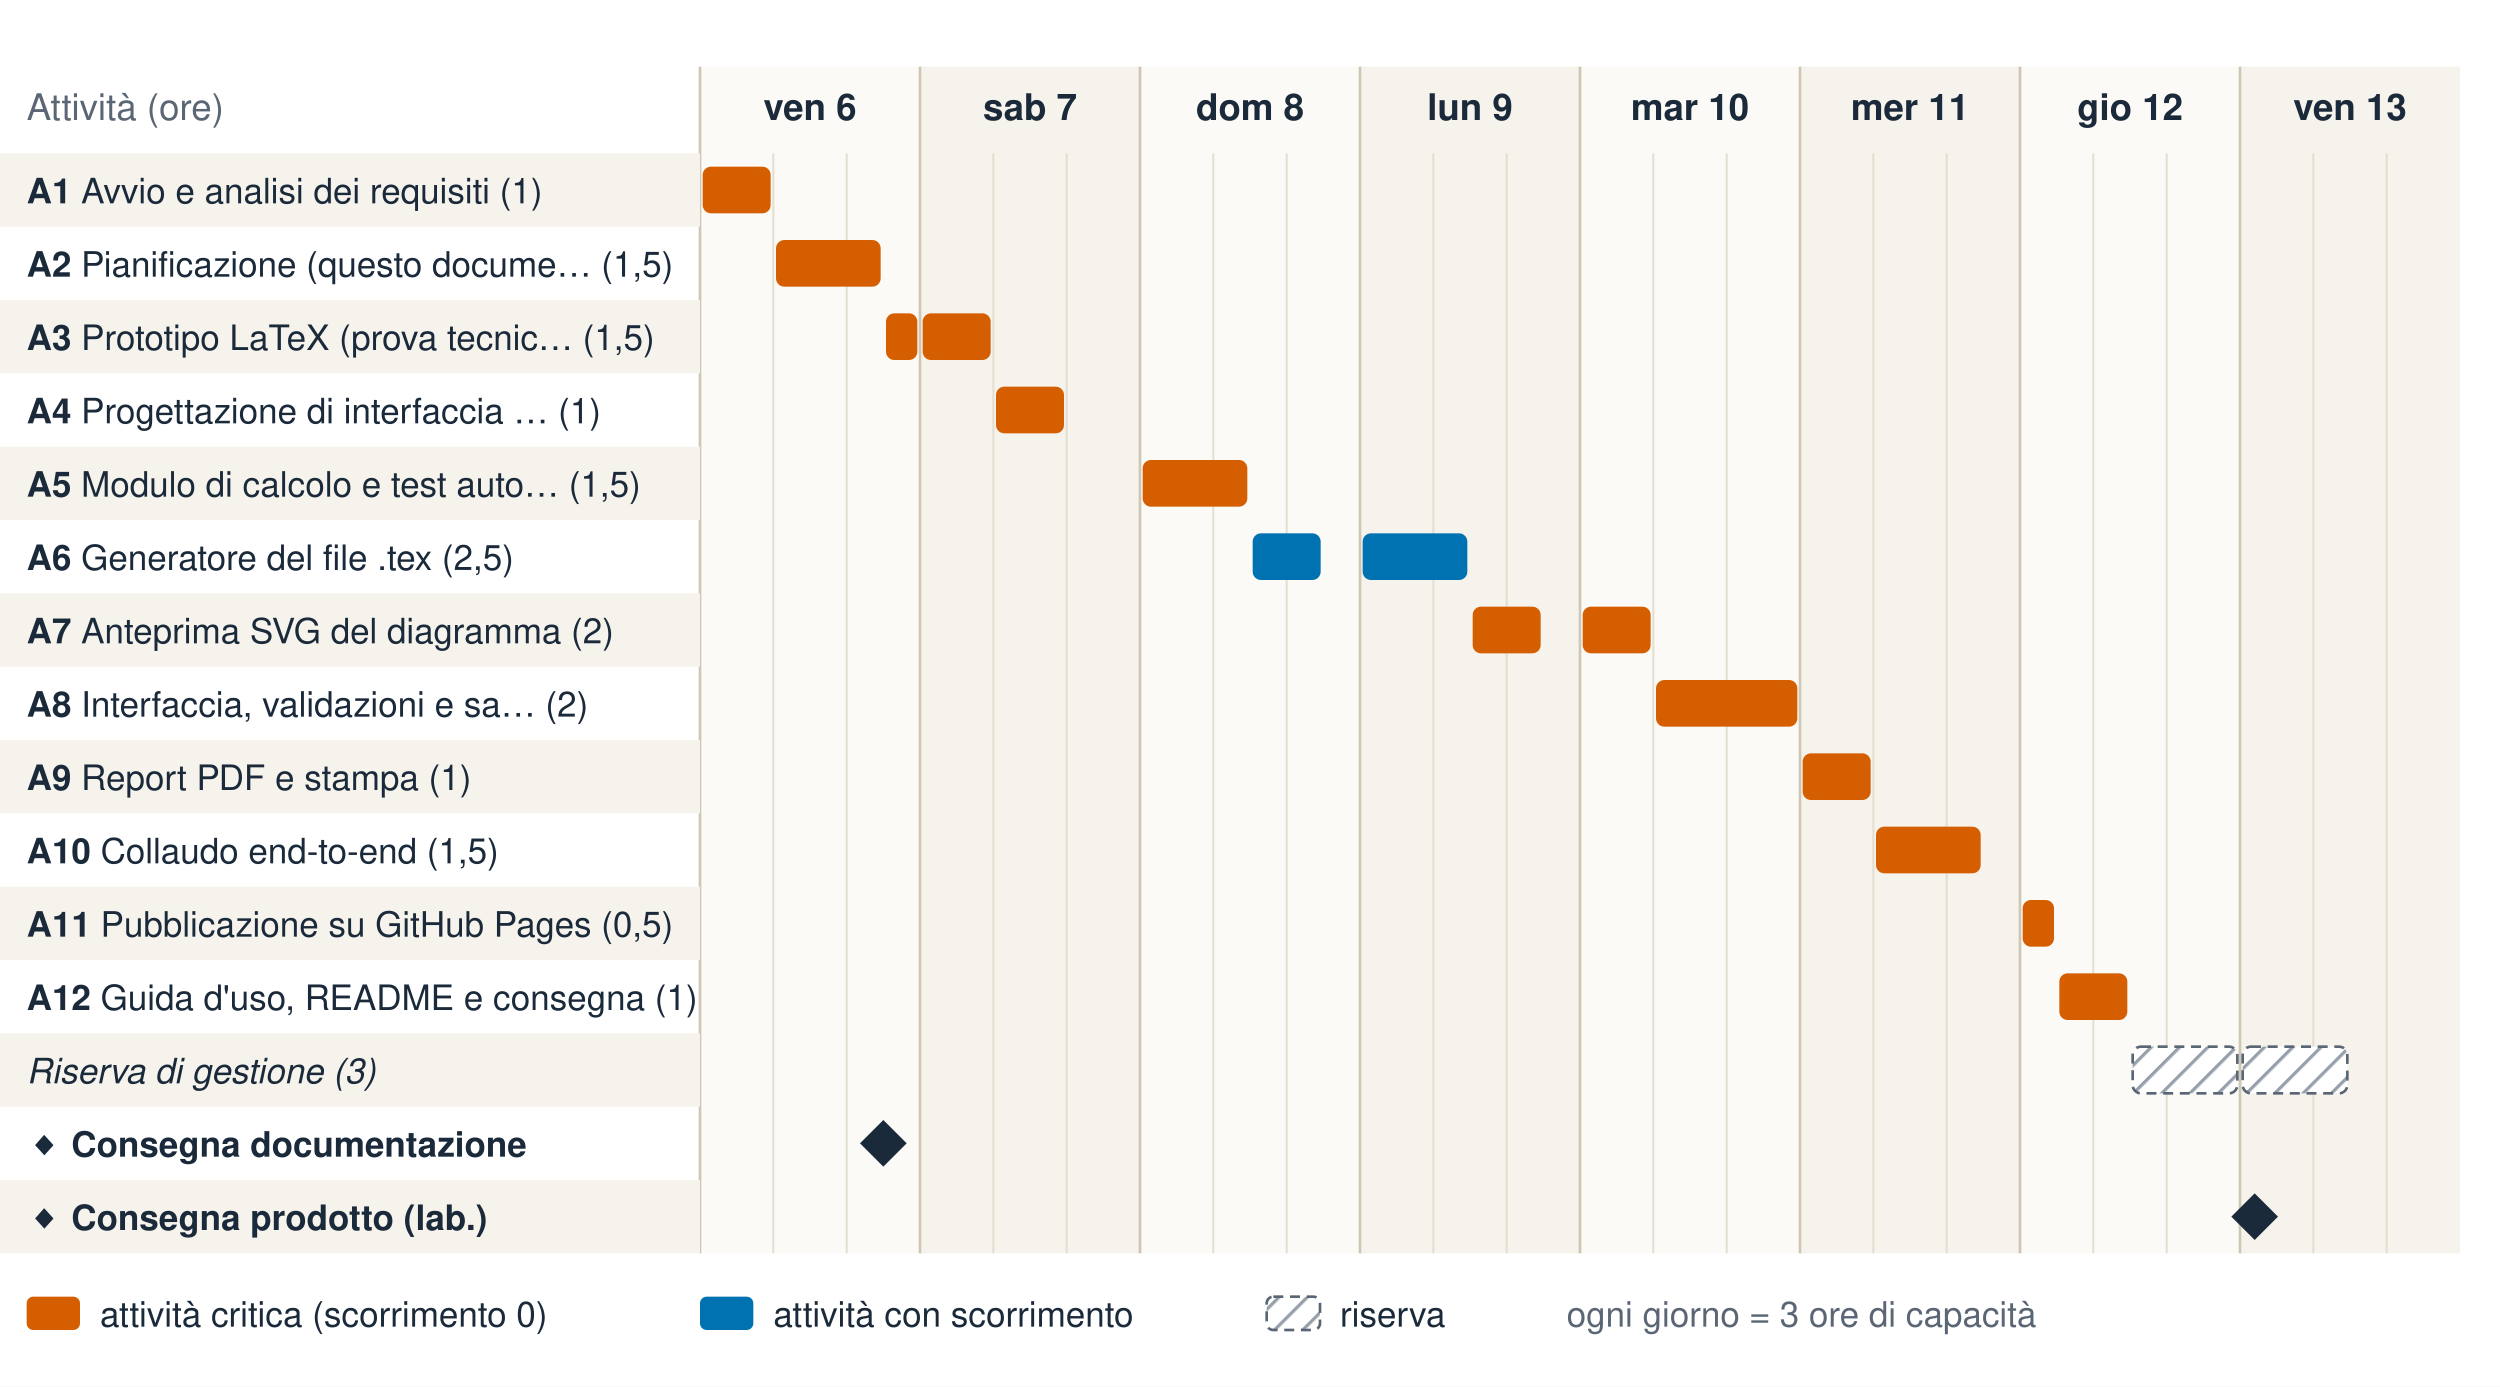
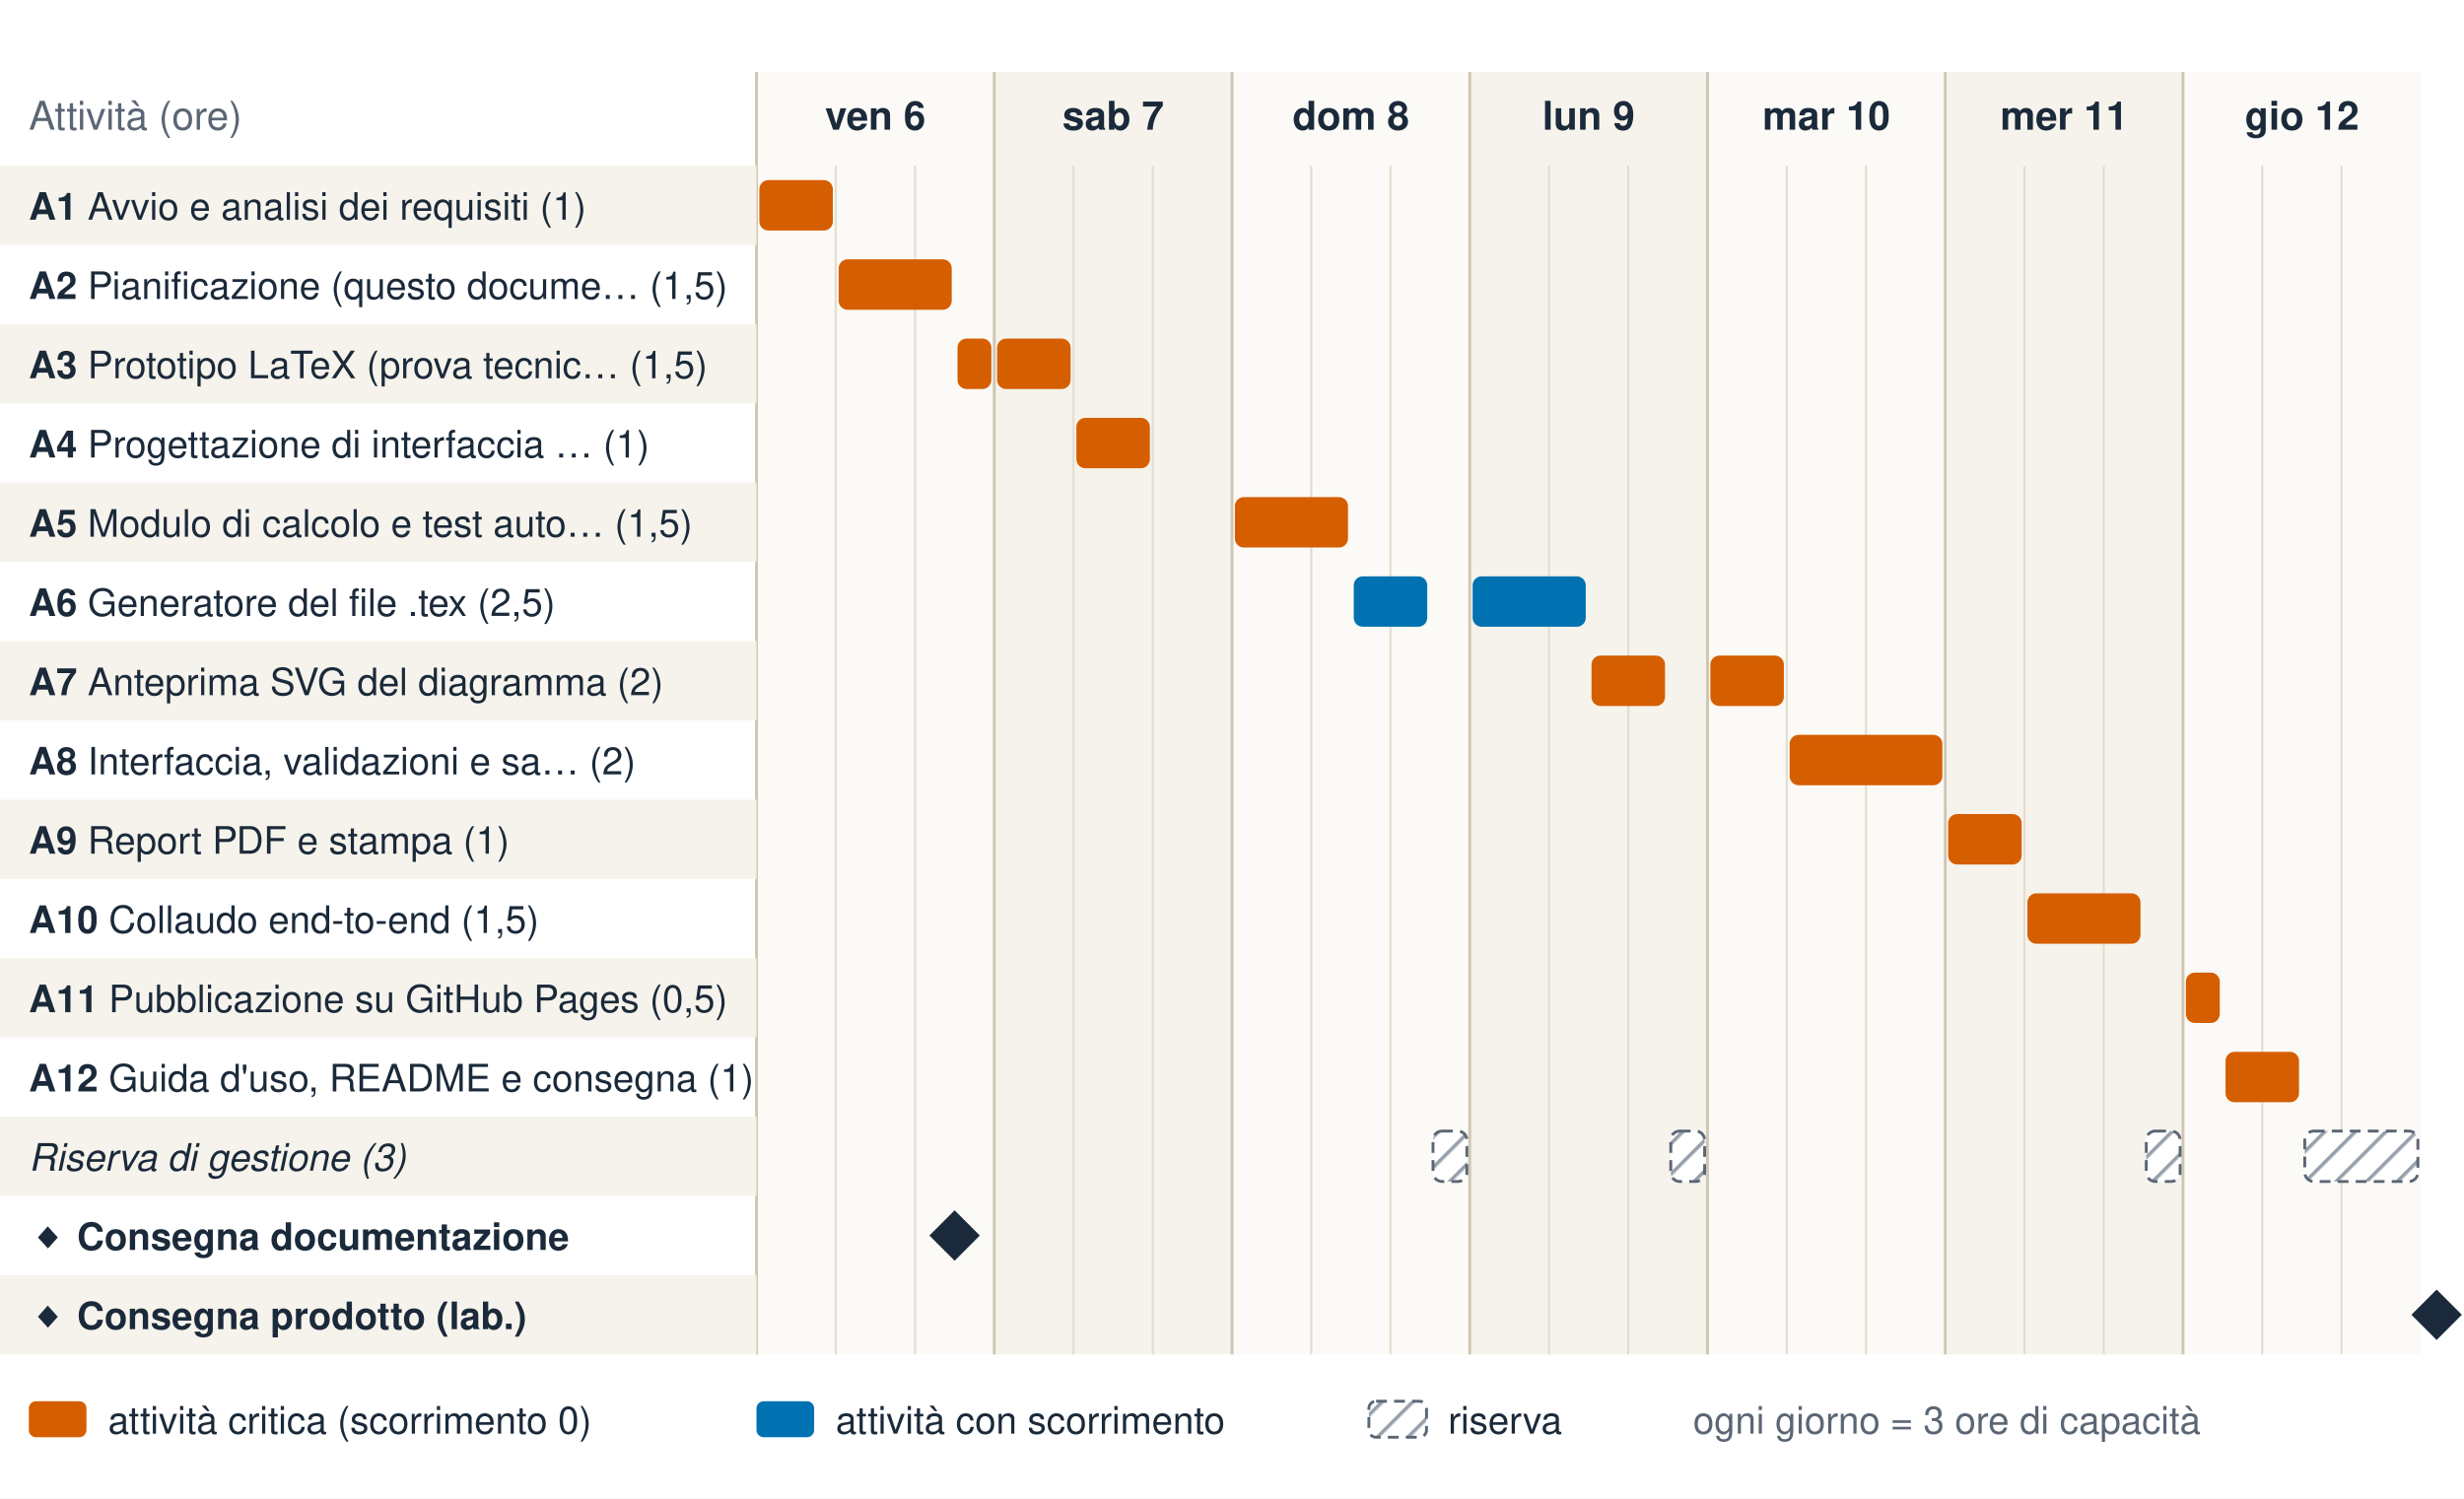
- <svg xmlns="http://www.w3.org/2000/svg" viewBox="0 0 750 416" width="750" height="416" font-family="Helvetica, Arial, sans-serif" role="img" aria-label="Diagramma di Gantt del progetto">
-   <rect width="750" height="416" fill="#fff" />
+ <svg xmlns="http://www.w3.org/2000/svg" viewBox="0 0 684 416" width="684" height="416" font-family="Helvetica, Arial, sans-serif" role="img" aria-label="Diagramma di Gantt del progetto">
+   <rect width="684" height="416" fill="#fff" />
  <rect x="210" y="20" width="66" height="356" fill="#fbfaf6" />
  <text x="243" y="36" font-size="11" text-anchor="middle" fill="#1b2a3a" font-weight="bold">ven 6</text>
  <line x1="232" y1="46" x2="232" y2="376" stroke="#e4ded0" stroke-width="0.6" />
  <line x1="254" y1="46" x2="254" y2="376" stroke="#e4ded0" stroke-width="0.6" />
  <line x1="210" y1="20" x2="210" y2="376" stroke="#cfc6b3" stroke-width="0.8" />
  <rect x="276" y="20" width="66" height="356" fill="#f6f3ec" />
  <text x="309" y="36" font-size="11" text-anchor="middle" fill="#1b2a3a" font-weight="bold">sab 7</text>
  <line x1="298" y1="46" x2="298" y2="376" stroke="#e4ded0" stroke-width="0.6" />
  <line x1="320" y1="46" x2="320" y2="376" stroke="#e4ded0" stroke-width="0.6" />
  <line x1="276" y1="20" x2="276" y2="376" stroke="#cfc6b3" stroke-width="0.8" />
  <rect x="342" y="20" width="66" height="356" fill="#fbfaf6" />
  <text x="375" y="36" font-size="11" text-anchor="middle" fill="#1b2a3a" font-weight="bold">dom 8</text>
  <line x1="364" y1="46" x2="364" y2="376" stroke="#e4ded0" stroke-width="0.6" />
  <line x1="386" y1="46" x2="386" y2="376" stroke="#e4ded0" stroke-width="0.6" />
  <line x1="342" y1="20" x2="342" y2="376" stroke="#cfc6b3" stroke-width="0.8" />
  <rect x="408" y="20" width="66" height="356" fill="#f6f3ec" />
  <text x="441" y="36" font-size="11" text-anchor="middle" fill="#1b2a3a" font-weight="bold">lun 9</text>
  <line x1="430" y1="46" x2="430" y2="376" stroke="#e4ded0" stroke-width="0.6" />
  <line x1="452" y1="46" x2="452" y2="376" stroke="#e4ded0" stroke-width="0.6" />
  <line x1="408" y1="20" x2="408" y2="376" stroke="#cfc6b3" stroke-width="0.8" />
  <rect x="474" y="20" width="66" height="356" fill="#fbfaf6" />
  <text x="507" y="36" font-size="11" text-anchor="middle" fill="#1b2a3a" font-weight="bold">mar 10</text>
  <line x1="496" y1="46" x2="496" y2="376" stroke="#e4ded0" stroke-width="0.6" />
  <line x1="518" y1="46" x2="518" y2="376" stroke="#e4ded0" stroke-width="0.6" />
  <line x1="474" y1="20" x2="474" y2="376" stroke="#cfc6b3" stroke-width="0.8" />
  <rect x="540" y="20" width="66" height="356" fill="#f6f3ec" />
  <text x="573" y="36" font-size="11" text-anchor="middle" fill="#1b2a3a" font-weight="bold">mer 11</text>
  <line x1="562" y1="46" x2="562" y2="376" stroke="#e4ded0" stroke-width="0.6" />
  <line x1="584" y1="46" x2="584" y2="376" stroke="#e4ded0" stroke-width="0.6" />
  <line x1="540" y1="20" x2="540" y2="376" stroke="#cfc6b3" stroke-width="0.8" />
  <rect x="606" y="20" width="66" height="356" fill="#fbfaf6" />
  <text x="639" y="36" font-size="11" text-anchor="middle" fill="#1b2a3a" font-weight="bold">gio 12</text>
  <line x1="628" y1="46" x2="628" y2="376" stroke="#e4ded0" stroke-width="0.6" />
  <line x1="650" y1="46" x2="650" y2="376" stroke="#e4ded0" stroke-width="0.6" />
  <line x1="606" y1="20" x2="606" y2="376" stroke="#cfc6b3" stroke-width="0.8" />
-   <rect x="672" y="20" width="66" height="356" fill="#f6f3ec" />
-   <text x="705" y="36" font-size="11" text-anchor="middle" fill="#1b2a3a" font-weight="bold">ven 13</text>
-   <line x1="694" y1="46" x2="694" y2="376" stroke="#e4ded0" stroke-width="0.6" />
-   <line x1="716" y1="46" x2="716" y2="376" stroke="#e4ded0" stroke-width="0.6" />
-   <line x1="672" y1="20" x2="672" y2="376" stroke="#cfc6b3" stroke-width="0.8" />
  <text x="8" y="36" font-size="11" fill="#5b6675">Attività (ore)</text>
  <rect x="0" y="46" width="210" height="22" fill="#f6f3ec" />
  <text x="8" y="61" font-size="10.5" fill="#1b2a3a">
    <tspan font-weight="bold">A1</tspan> Avvio e analisi dei requisiti (1)</text>
  <rect x="210.8" y="50" width="20.4" height="14" rx="2.5" fill="#D55E00" />
  <text x="8" y="83" font-size="10.5" fill="#1b2a3a">
    <tspan font-weight="bold">A2</tspan> Pianificazione (questo docume… (1,5)</text>
  <rect x="232.8" y="72" width="31.4" height="14" rx="2.5" fill="#D55E00" />
  <rect x="0" y="90" width="210" height="22" fill="#f6f3ec" />
  <text x="8" y="105" font-size="10.5" fill="#1b2a3a">
    <tspan font-weight="bold">A3</tspan> Prototipo LaTeX (prova tecnic… (1,5)</text>
  <rect x="265.8" y="94" width="9.4" height="14" rx="2.5" fill="#D55E00" />
  <rect x="276.8" y="94" width="20.4" height="14" rx="2.5" fill="#D55E00" />
  <text x="8" y="127" font-size="10.5" fill="#1b2a3a">
    <tspan font-weight="bold">A4</tspan> Progettazione di interfaccia … (1)</text>
  <rect x="298.8" y="116" width="20.4" height="14" rx="2.5" fill="#D55E00" />
  <rect x="0" y="134" width="210" height="22" fill="#f6f3ec" />
  <text x="8" y="149" font-size="10.5" fill="#1b2a3a">
    <tspan font-weight="bold">A5</tspan> Modulo di calcolo e test auto… (1,5)</text>
  <rect x="342.8" y="138" width="31.4" height="14" rx="2.5" fill="#D55E00" />
  <text x="8" y="171" font-size="10.5" fill="#1b2a3a">
    <tspan font-weight="bold">A6</tspan> Generatore del file .tex (2,5)</text>
  <rect x="375.8" y="160" width="20.4" height="14" rx="2.5" fill="#0072B2" />
  <rect x="408.8" y="160" width="31.4" height="14" rx="2.5" fill="#0072B2" />
  <rect x="0" y="178" width="210" height="22" fill="#f6f3ec" />
  <text x="8" y="193" font-size="10.5" fill="#1b2a3a">
    <tspan font-weight="bold">A7</tspan> Anteprima SVG del diagramma (2)</text>
  <rect x="441.8" y="182" width="20.4" height="14" rx="2.5" fill="#D55E00" />
  <rect x="474.8" y="182" width="20.4" height="14" rx="2.5" fill="#D55E00" />
  <text x="8" y="215" font-size="10.5" fill="#1b2a3a">
    <tspan font-weight="bold">A8</tspan> Interfaccia, validazioni e sa… (2)</text>
  <rect x="496.8" y="204" width="42.4" height="14" rx="2.5" fill="#D55E00" />
  <rect x="0" y="222" width="210" height="22" fill="#f6f3ec" />
  <text x="8" y="237" font-size="10.5" fill="#1b2a3a">
    <tspan font-weight="bold">A9</tspan> Report PDF e stampa (1)</text>
  <rect x="540.8" y="226" width="20.4" height="14" rx="2.5" fill="#D55E00" />
  <text x="8" y="259" font-size="10.5" fill="#1b2a3a">
    <tspan font-weight="bold">A10</tspan> Collaudo end-to-end (1,5)</text>
  <rect x="562.8" y="248" width="31.4" height="14" rx="2.5" fill="#D55E00" />
  <rect x="0" y="266" width="210" height="22" fill="#f6f3ec" />
  <text x="8" y="281" font-size="10.5" fill="#1b2a3a">
    <tspan font-weight="bold">A11</tspan> Pubblicazione su GitHub Pages (0,5)</text>
  <rect x="606.8" y="270" width="9.4" height="14" rx="2.5" fill="#D55E00" />
  <text x="8" y="303" font-size="10.5" fill="#1b2a3a">
    <tspan font-weight="bold">A12</tspan> Guida d'uso, README e consegna (1)</text>
  <rect x="617.8" y="292" width="20.4" height="14" rx="2.5" fill="#D55E00" />
  <rect x="0" y="310" width="210" height="22" fill="#f6f3ec" />
  <text x="8" y="325" font-size="10.5" fill="#1b2a3a" font-style="italic">Riserva di gestione (3)</text>
+   <rect x="397.8" y="314" width="9.4" height="14" rx="2.5" fill="url(#tratteggio)" stroke="#5b6675" stroke-width="0.8" stroke-dasharray="3 2" />
+   <rect x="463.8" y="314" width="9.4" height="14" rx="2.5" fill="url(#tratteggio)" stroke="#5b6675" stroke-width="0.8" stroke-dasharray="3 2" />
+   <rect x="595.8" y="314" width="9.4" height="14" rx="2.5" fill="url(#tratteggio)" stroke="#5b6675" stroke-width="0.8" stroke-dasharray="3 2" />
  <rect x="639.8" y="314" width="31.4" height="14" rx="2.5" fill="url(#tratteggio)" stroke="#5b6675" stroke-width="0.8" stroke-dasharray="3 2" />
-   <rect x="672.8" y="314" width="31.4" height="14" rx="2.5" fill="url(#tratteggio)" stroke="#5b6675" stroke-width="0.8" stroke-dasharray="3 2" />
  <text x="8" y="347" font-size="10.5" fill="#1b2a3a" font-weight="bold">◆ Consegna documentazione</text>
  <path d="M265 336 L272 343 L265 350 L258 343 Z" fill="#1b2a3a" />
  <rect x="0" y="354" width="210" height="22" fill="#f6f3ec" />
  <text x="8" y="369" font-size="10.5" fill="#1b2a3a" font-weight="bold">◆ Consegna prodotto (lab.)</text>
  <path d="M676.4 358 L683.4 365 L676.4 372 L669.4 365 Z" fill="#1b2a3a" />
  <defs>
    <pattern id="tratteggio" width="6" height="6" patternUnits="userSpaceOnUse" patternTransform="rotate(45)">
      <rect width="6" height="6" fill="#fff" />
      <line x1="0" y1="0" x2="0" y2="6" stroke="#9aa3ad" stroke-width="2" />
    </pattern>
  </defs>
  <rect x="8" y="389" width="16" height="10" rx="2" fill="#D55E00" />
  <text x="30" y="398" font-size="10.5" fill="#1b2a3a">attività critica (scorrimento 0)</text>
  <rect x="210" y="389" width="16" height="10" rx="2" fill="#0072B2" />
  <text x="232" y="398" font-size="10.5" fill="#1b2a3a">attività con scorrimento</text>
  <rect x="380" y="389" width="16" height="10" rx="2" fill="url(#tratteggio)" stroke="#5b6675" stroke-width="0.8" stroke-dasharray="3 2" />
  <text x="402" y="398" font-size="10.5" fill="#1b2a3a">riserva</text>
  <text x="470" y="398" font-size="10.5" fill="#5b6675">ogni giorno = 3 ore di capacità</text>
</svg>
